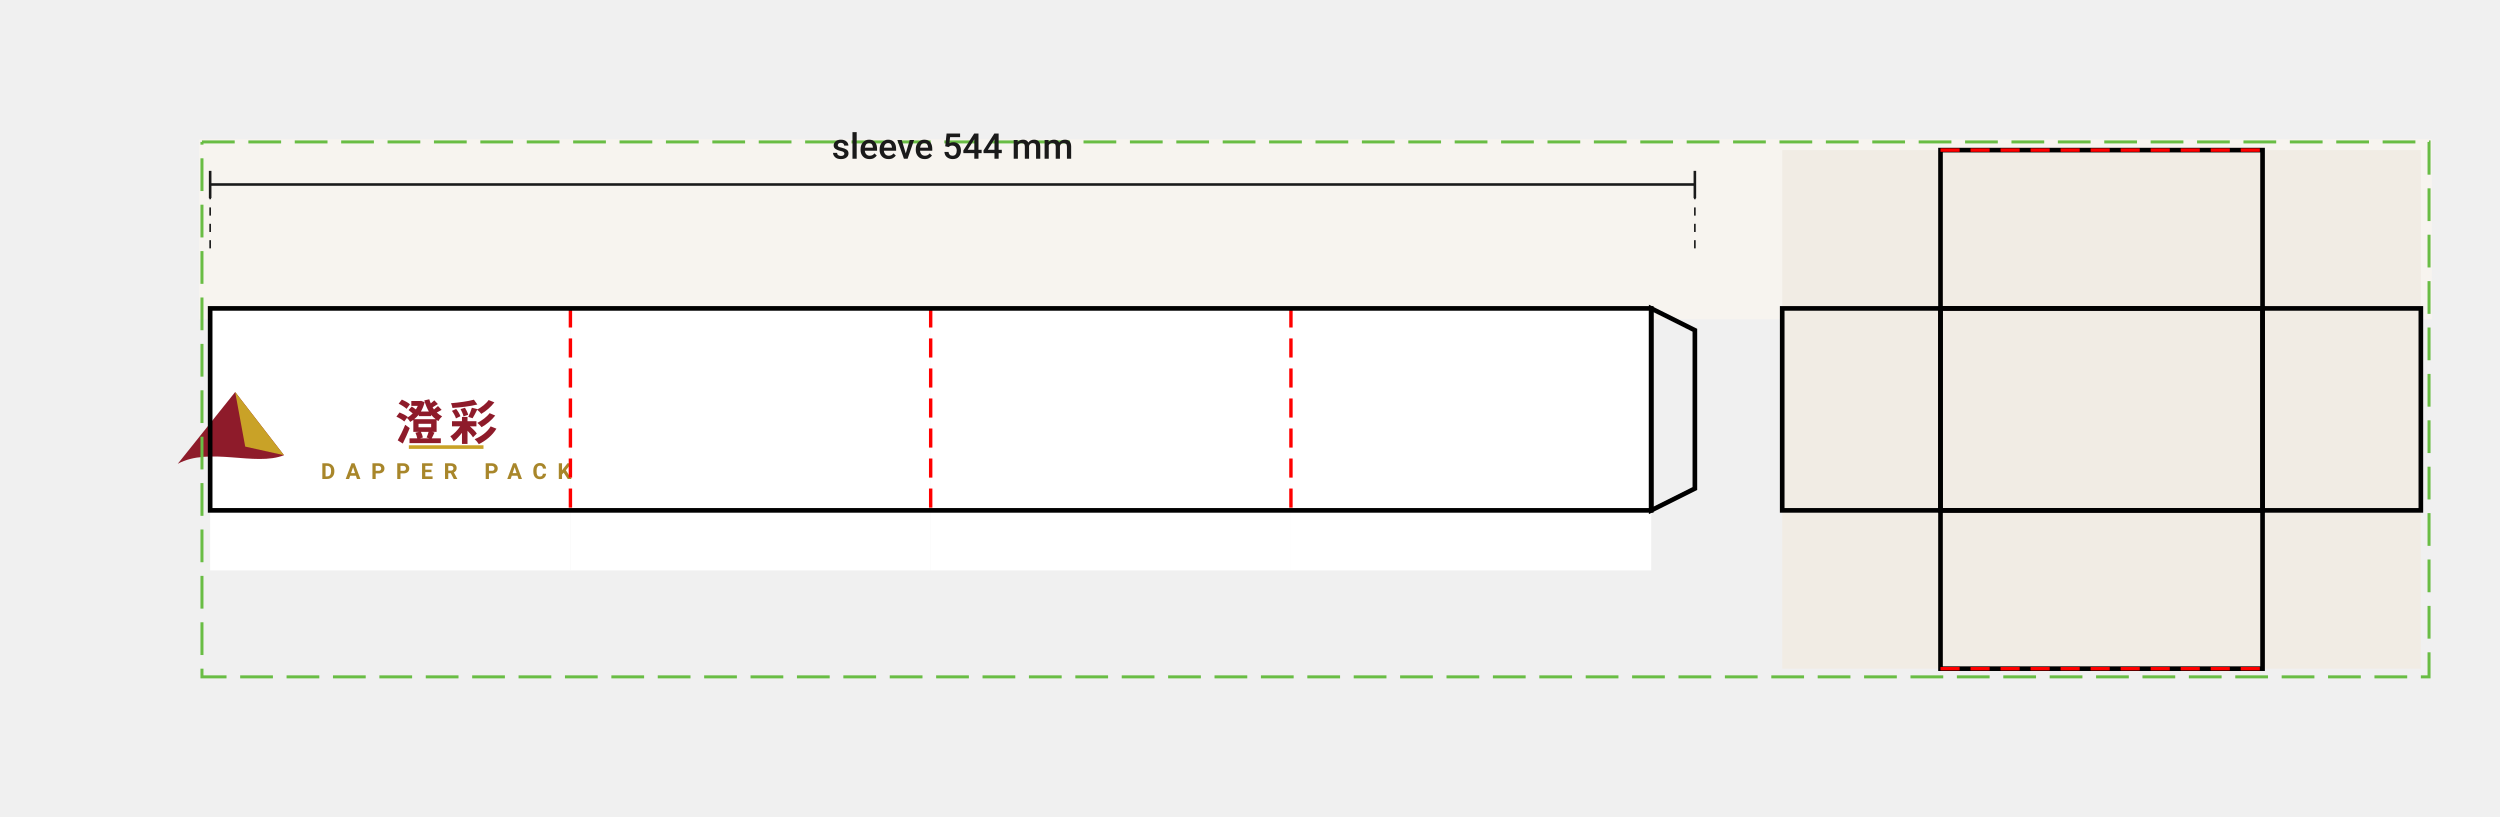
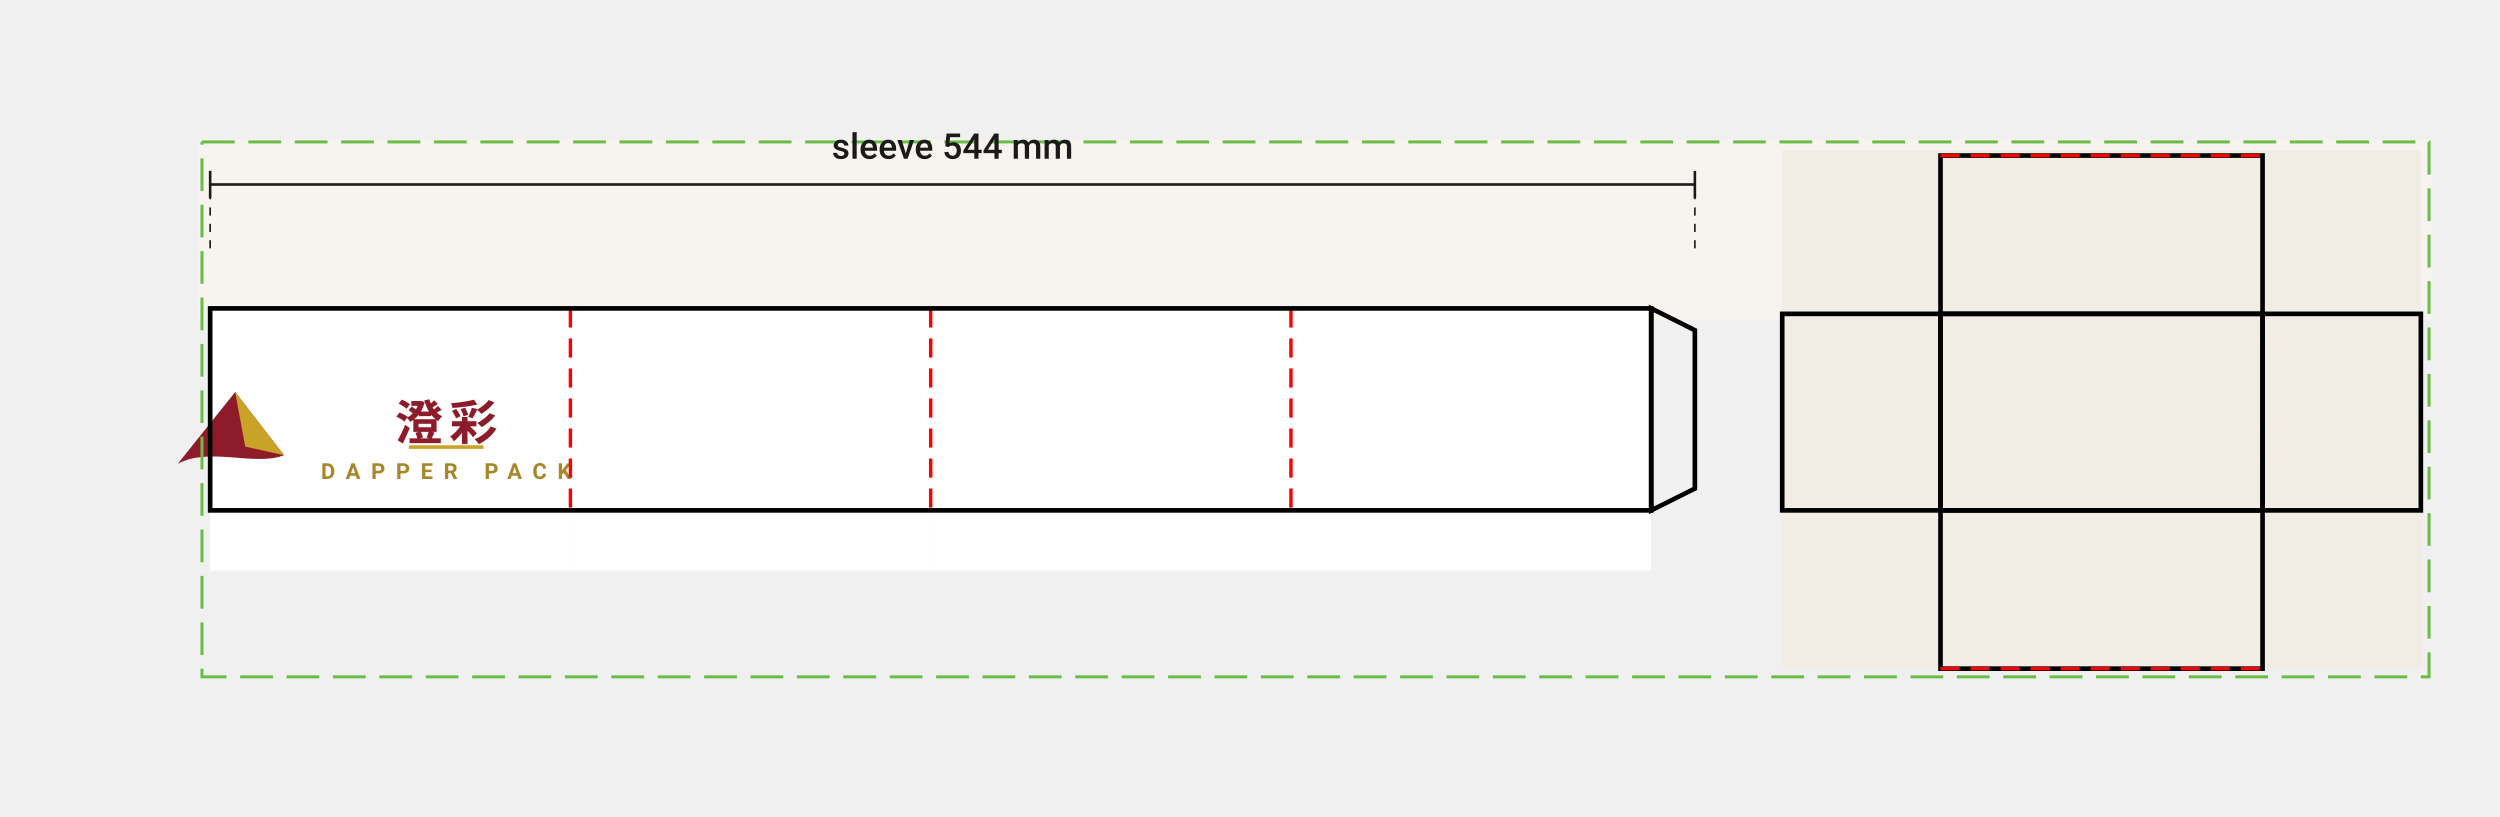
<svg xmlns="http://www.w3.org/2000/svg" viewBox="-77.0 -187.0 916.0 299.0" width="916" height="299" role="img" aria-labelledby="tdrawer ddrawer">
  <g>
    <rect class="blank" x="-4.00" y="-136.00" width="818.00" height="66.00" fill="#F7F4EF" />
    <rect x="0.00" y="-74.00" width="132.00" height="96.00" fill="#FFFFFF" />
    <rect x="132.00" y="-74.00" width="132.00" height="96.00" fill="#FFFFFF" />
    <rect x="264.00" y="-74.00" width="132.00" height="96.00" fill="#FFFFFF" />
    <rect x="396.00" y="-74.00" width="132.00" height="96.00" fill="#FFFFFF" />
    <rect x="576.00" y="-132.00" width="234.00" height="190.00" fill="#F1ECE4" />
    <g class="brand__mark" transform="translate(7.06 -26.00) scale(0.263)">
      <path d="M -72 34 L 8 -66 L 76 22 C 36 38 -28 10 -72 34 Z" fill="#8E1B2A" />
      <path d="M 8 -66 L 76 22 L 22 10 Z" fill="#C9A227" />
    </g>
    <g class="wordmark">
      <text x="86.48" y="-31.96" font-family="ui-sans-serif,system-ui,-apple-system,'Segoe UI',Roboto,'Helvetica Neue',Arial,sans-serif" font-size="17.5" font-weight="700" fill="#8E1B2A" letter-spacing="2.45" text-anchor="middle" dominant-baseline="middle">澄彩</text>
      <line x1="72.80" y1="-23.19" x2="100.15" y2="-23.19" stroke="#C9A227" stroke-width="1.32" />
      <text x="86.48" y="-13.73" font-family="ui-sans-serif,system-ui,-apple-system,'Segoe UI',Roboto,'Helvetica Neue',Arial,sans-serif" font-size="8.1" font-weight="600" fill="#A8862A" letter-spacing="3.86" text-anchor="middle" dominant-baseline="middle">DAPPER PACK</text>
    </g>
    <line x1="132.00" y1="-74.00" x2="132.00" y2="0.00" stroke="#FF0000" stroke-width="1.25" stroke-dasharray="7 4" />
    <line x1="264.00" y1="-74.00" x2="264.00" y2="0.00" stroke="#FF0000" stroke-width="1.25" stroke-dasharray="7 4" />
    <line x1="396.00" y1="-74.00" x2="396.00" y2="0.00" stroke="#FF0000" stroke-width="1.25" stroke-dasharray="7 4" />
    <path d="M0.00,-74.00 L528.00,-74.00 L528.00,0.00 L0.00,0.00 Z" fill="none" stroke="#000000" stroke-width="1.7" stroke-linejoin="miter" />
    <line x1="528.00" y1="-74.00" x2="528.00" y2="0.00" stroke="#FF0000" stroke-width="1.25" stroke-dasharray="7 4" />
    <path d="M528.00,-74.00 L544.00,-66.00 L544.00,-8.00 L528.00,0.00 Z" fill="none" stroke="#000000" stroke-width="1.7" stroke-linejoin="miter" />
-     <line x1="634.00" y1="-74.00" x2="752.00" y2="-74.00" stroke="#FF0000" stroke-width="1.25" stroke-dasharray="7 4" />
+     <line x1="634.00" y1="-72.0" x2="752.00" y2="-72.0" stroke="#FF0000" stroke-width="1.25" stroke-dasharray="7 4" />
    <line x1="634.00" y1="0.00" x2="752.00" y2="0.00" stroke="#FF0000" stroke-width="1.25" stroke-dasharray="7 4" />
-     <line x1="634.00" y1="-74.00" x2="634.00" y2="0.00" stroke="#FF0000" stroke-width="1.25" stroke-dasharray="7 4" />
-     <line x1="752.00" y1="-74.00" x2="752.00" y2="0.00" stroke="#FF0000" stroke-width="1.25" stroke-dasharray="7 4" />
-     <path d="M634.00,-74.00 L752.00,-74.00 L752.00,0.00 L634.00,0.00 Z" fill="none" stroke="#000000" stroke-width="1.7" stroke-linejoin="miter" />
-     <path d="M634.00,-74.00 L576.00,-74.00 L576.00,0.00 L634.00,0.00 Z" fill="none" stroke="#000000" stroke-width="1.7" stroke-linejoin="miter" />
-     <path d="M752.00,-74.00 L810.00,-74.00 L810.00,0.00 L752.00,0.00 Z" fill="none" stroke="#000000" stroke-width="1.7" stroke-linejoin="miter" />
-     <path d="M634.00,-74.00 L634.00,-132.00 L752.00,-132.00 L752.00,-74.00 Z" fill="none" stroke="#000000" stroke-width="1.7" stroke-linejoin="miter" />
-     <line x1="634.00" y1="-132.00" x2="752.00" y2="-132.00" stroke="#FF0000" stroke-width="1.25" stroke-dasharray="7 4" />
-     <path d="M634.00,0.00 L634.00,58.00 L752.00,58.00 L752.00,0.00 Z" fill="none" stroke="#000000" stroke-width="1.7" stroke-linejoin="miter" />
+     <line x1="634.00" y1="-72.0" x2="634.00" y2="0.00" stroke="#FF0000" stroke-width="1.25" stroke-dasharray="7 4" />
+     <line x1="752.00" y1="-72.0" x2="752.00" y2="0.00" stroke="#FF0000" stroke-width="1.25" stroke-dasharray="7 4" />
+     <path d="M 634.00 -72.0 L 752.00 -72.0 L 752.00 0.0 L 634.00 0.0 Z" fill="none" stroke="#000000" stroke-width="1.7" stroke-linejoin="miter" />
+     <path d="M 634.00 -72.0 L 576.00 -72.0 L 576.00 0.0 L 634.00 0.0 Z" fill="none" stroke="#000000" stroke-width="1.7" stroke-linejoin="miter" />
+     <path d="M 752.00 -72.0 L 810.00 -72.0 L 810.00 0.0 L 752.00 0.0 Z" fill="none" stroke="#000000" stroke-width="1.7" stroke-linejoin="miter" />
+     <path d="M 634.00 -72.0 L 634.00 -130.0 L 752.00 -130.0 L 752.00 -72.0 Z" fill="none" stroke="#000000" stroke-width="1.7" stroke-linejoin="miter" />
+     <line x1="634.00" y1="-130.0" x2="752.00" y2="-130.0" stroke="#FF0000" stroke-width="1.25" stroke-dasharray="7 4" />
+     <path d="M 634.00 0.0 L 634.00 58.0 L 752.00 58.0 L 752.00 0.0 Z" fill="none" stroke="#000000" stroke-width="1.7" stroke-linejoin="miter" />
    <line x1="634.00" y1="58.00" x2="752.00" y2="58.00" stroke="#FF0000" stroke-width="1.25" stroke-dasharray="7 4" />
    <path d="M-3.00,-135.00 L813.00,-135.00 L813.00,61.00 L-3.00,61.00 L-3.00,-135.00" fill="none" stroke="#69BD44" stroke-width="1.1" stroke-dasharray="12 5" />
    <line x1="0.00" y1="-119.40" x2="544.00" y2="-119.40" stroke="#1A1A1A" stroke-width="0.95" />
    <line x1="0.00" y1="-96.00" x2="0.00" y2="-124.40" stroke="#1A1A1A" stroke-width="0.6" stroke-dasharray="3 3" />
    <line x1="0.00" y1="-124.40" x2="0.00" y2="-114.40" stroke="#1A1A1A" stroke-width="0.95" />
    <line x1="544.00" y1="-96.00" x2="544.00" y2="-124.40" stroke="#1A1A1A" stroke-width="0.6" stroke-dasharray="3 3" />
    <line x1="544.00" y1="-124.40" x2="544.00" y2="-114.40" stroke="#1A1A1A" stroke-width="0.95" />
    <text x="272.00" y="-132.40" font-family="ui-sans-serif,system-ui,-apple-system,'Segoe UI',Roboto,'Helvetica Neue',Arial,sans-serif" font-size="13" font-weight="500" fill="#1A1A1A" text-anchor="middle" dominant-baseline="middle">sleeve 544 mm</text>
  </g>
</svg>
